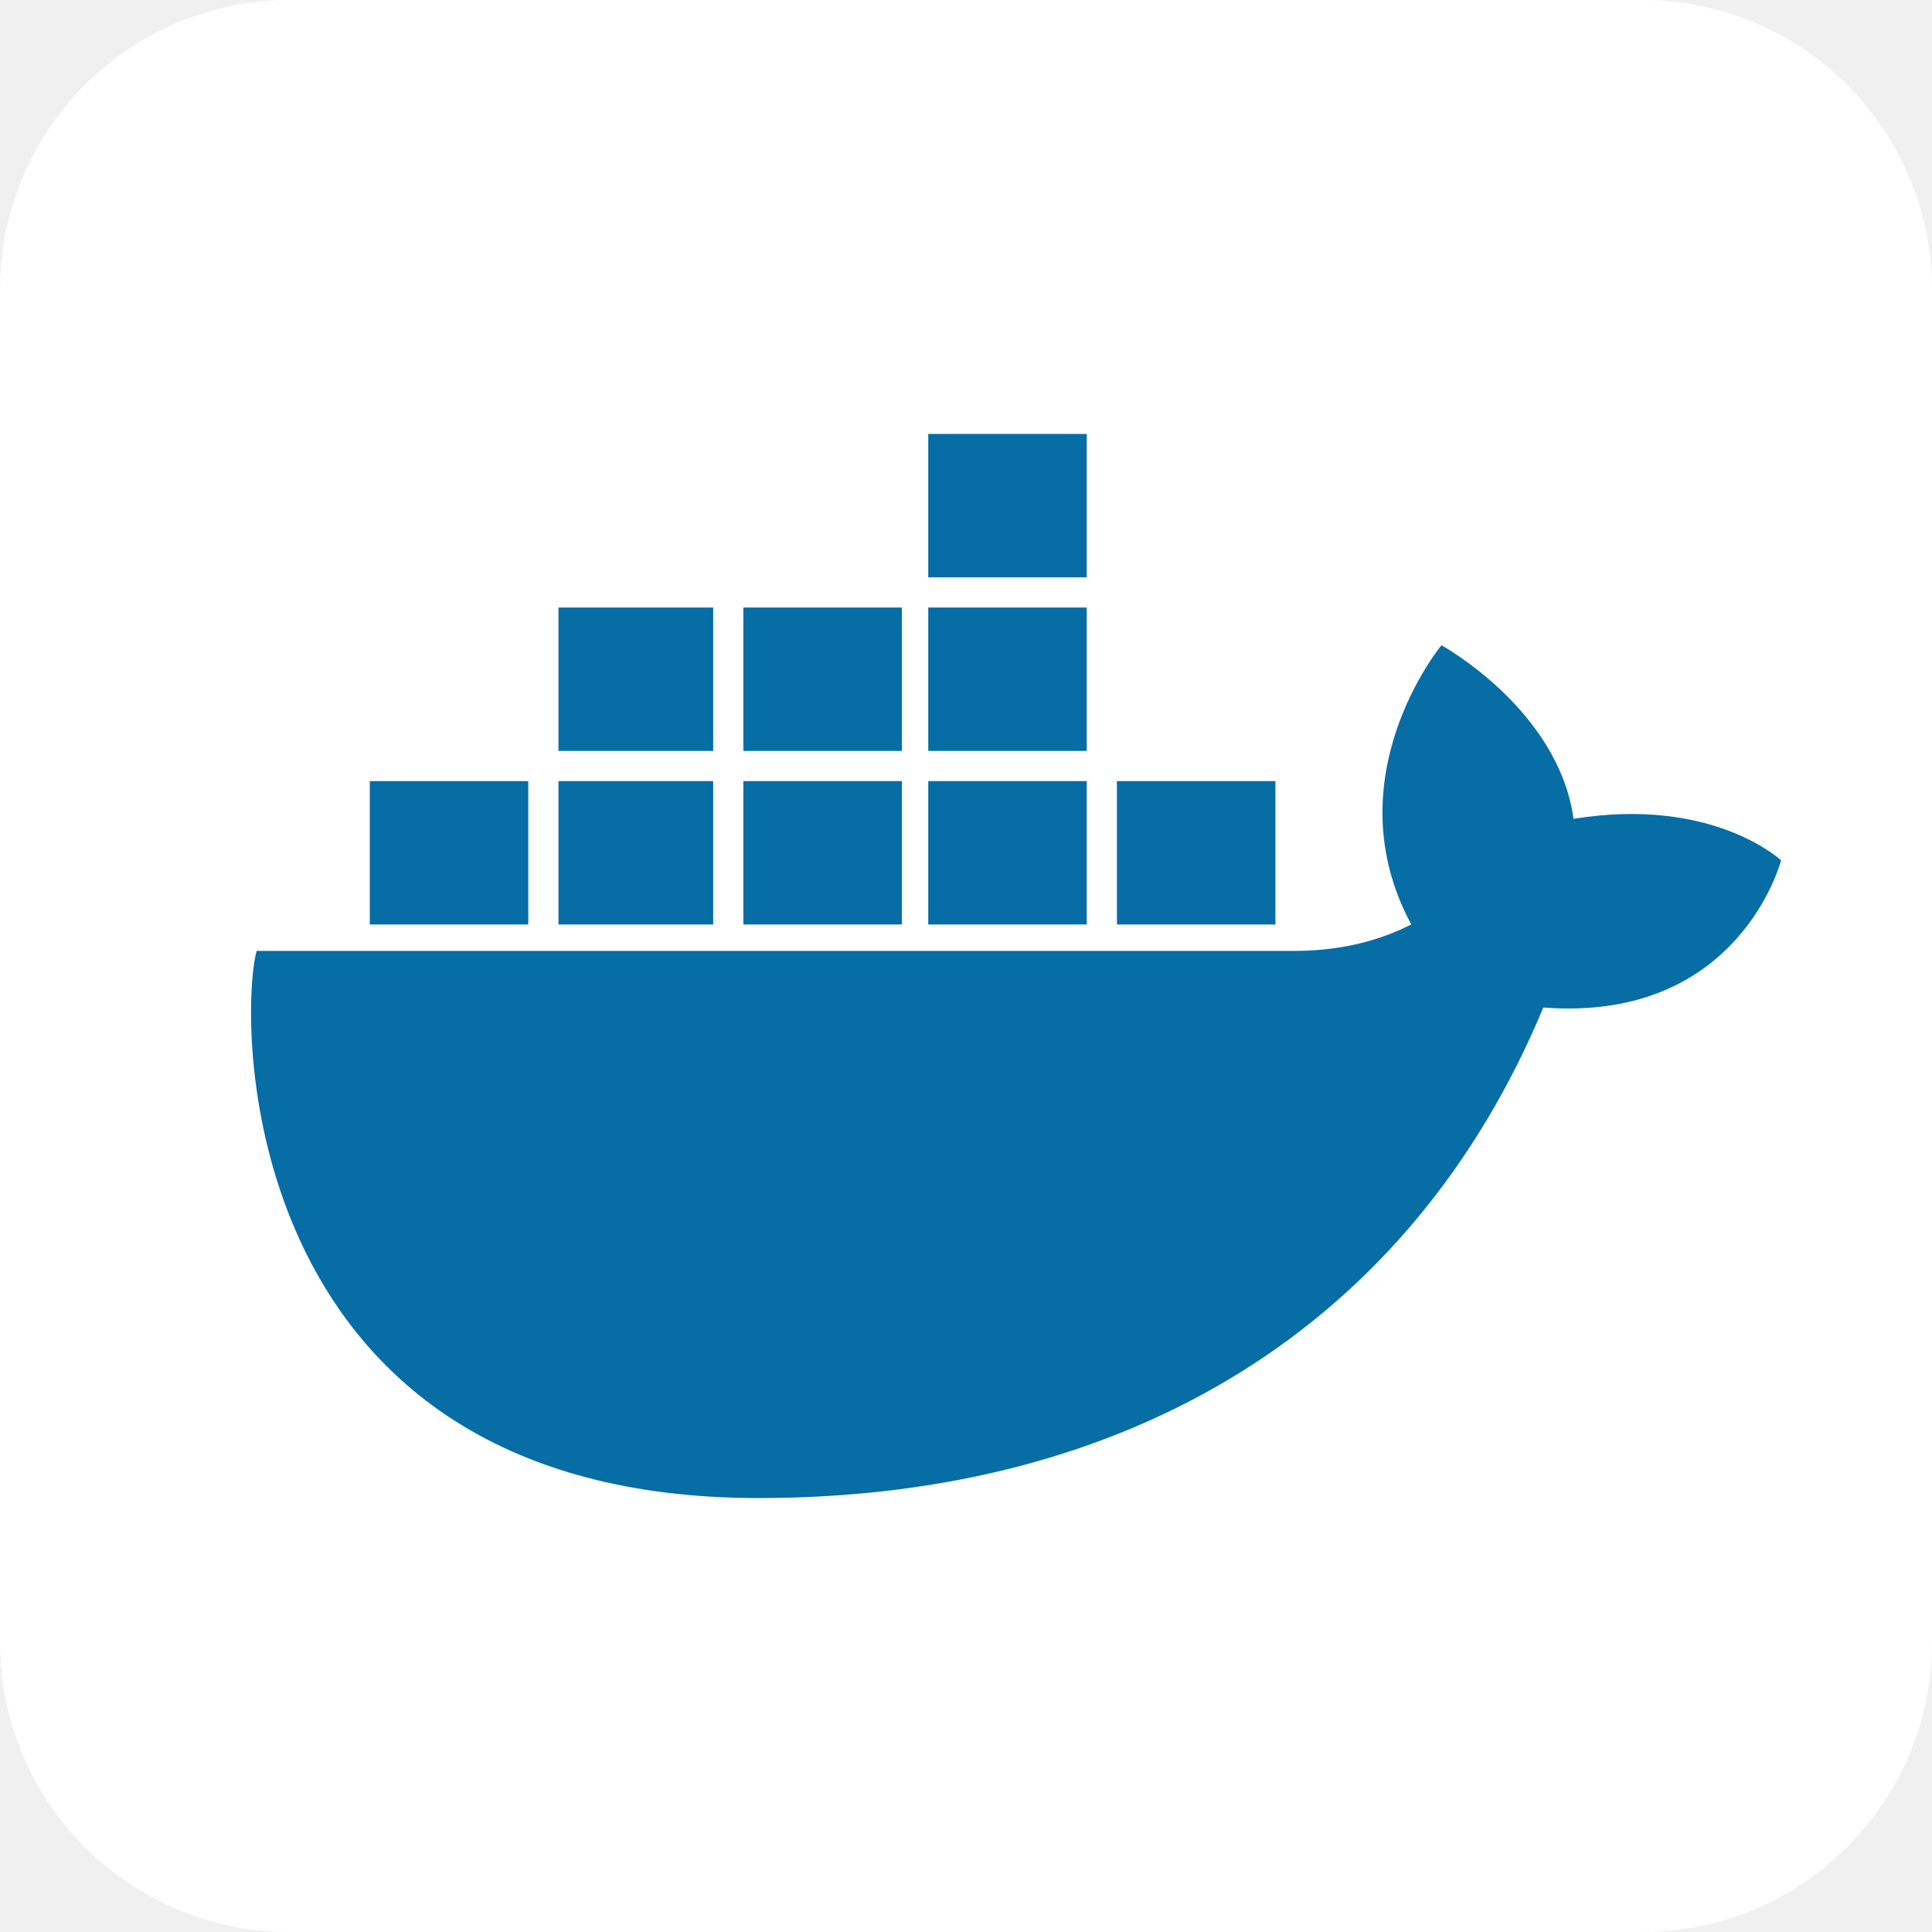
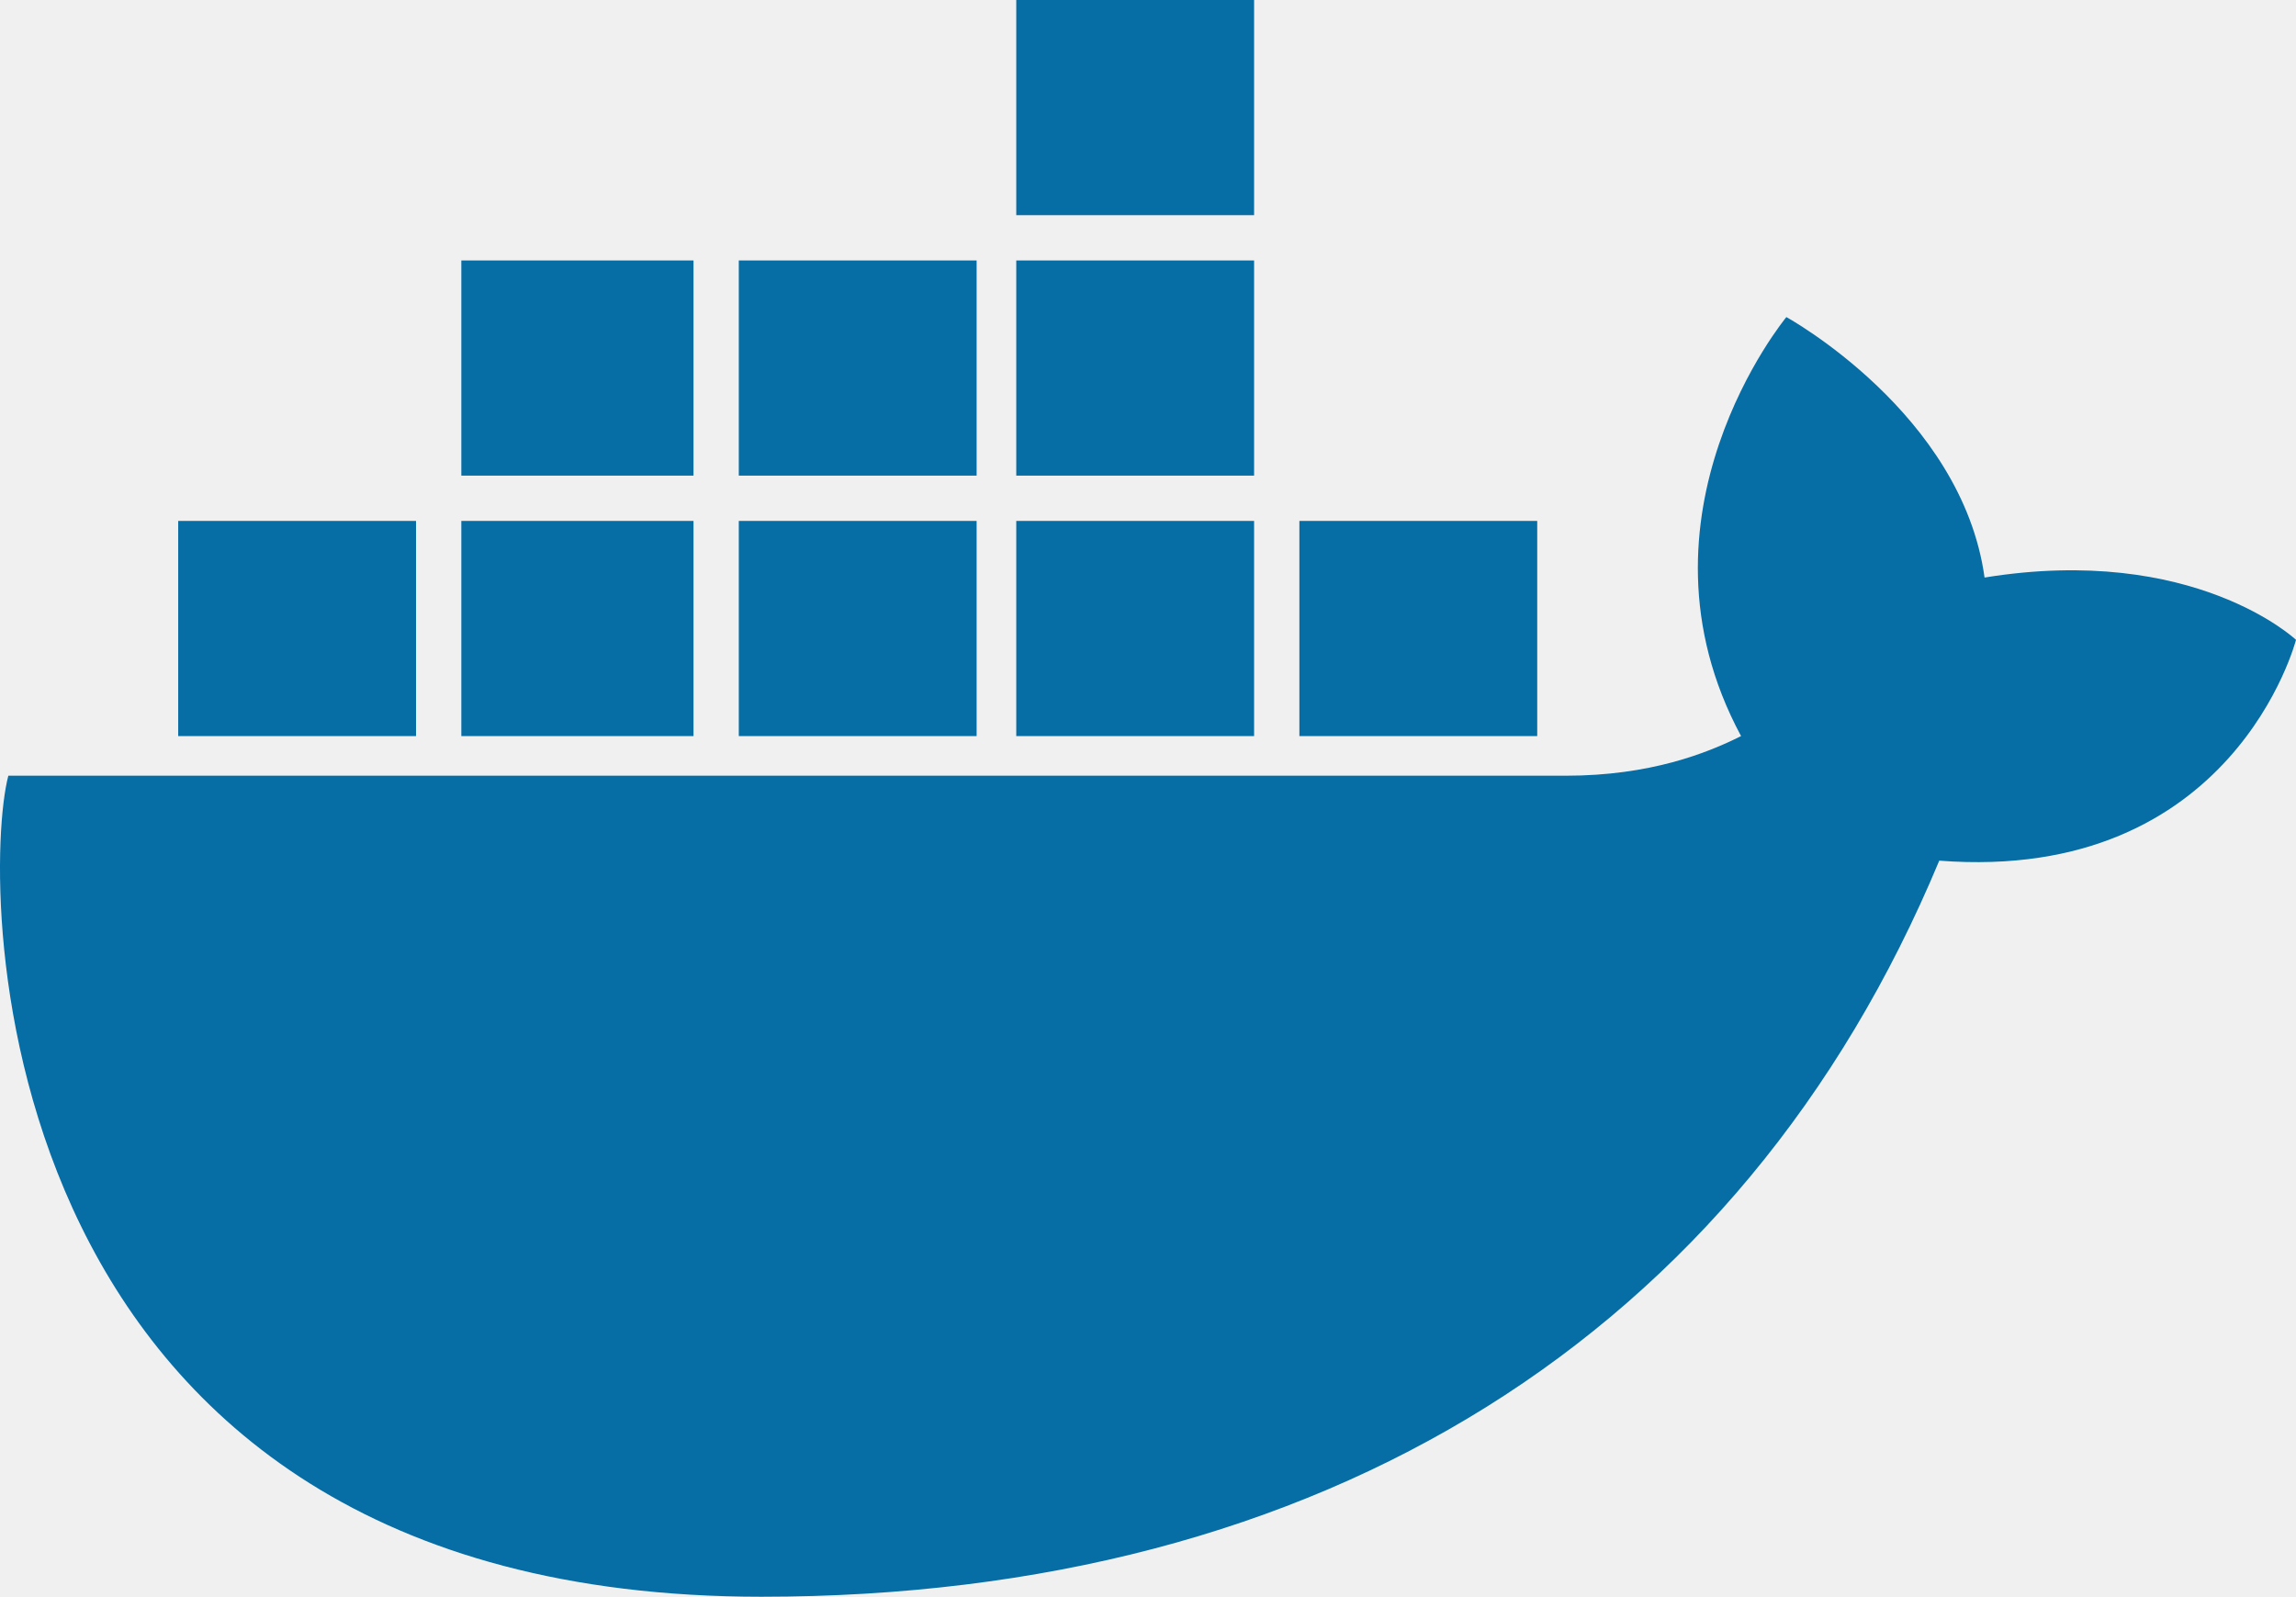
- <svg xmlns="http://www.w3.org/2000/svg" aria-label="Docker" role="img" viewBox="0 0 512 512">
-   <rect width="512" height="512" rx="15%" fill="#fff" />
-   <path stroke="#066da5" stroke-width="38" d="M296 226h42m-92 0h42m-91 0h42m-91 0h41m-91 0h42m8-46h41m8 0h42m7 0h42m-42-46h42" />
-   <path fill="#066da5" d="m472 228s-18-17-55-11c-4-29-35-46-35-46s-29 35-8 74c-6 3-16 7-31 7H68c-5 19-5 145 133 145 99 0 173-46 208-130 52 4 63-39 63-39" />
+ <svg xmlns="http://www.w3.org/2000/svg" aria-label="Docker" role="img" viewBox="0 0 405.471 282">
+   <path stroke="#066da5" stroke-width="38" d="m 229.471,111 h 42 m -92,0 h 42 m -91,0 h 42 m -91,0 h 41 m -91,0 h 42 m 8,-46 h 41 m 8,0 h 42 m 7,0 h 42 m -42,-46 h 42" />
+   <path fill="#066da5" d="m 405.471,113 c 0,0 -18,-17 -55,-11 -4,-29 -35,-46 -35,-46 0,0 -29,35 -8,74 -6,3 -16,7 -31,7 H 1.471 c -5,19 -5,145 133,145 99,0 173,-46 208,-130 52,4 63,-39 63,-39" />
</svg>
